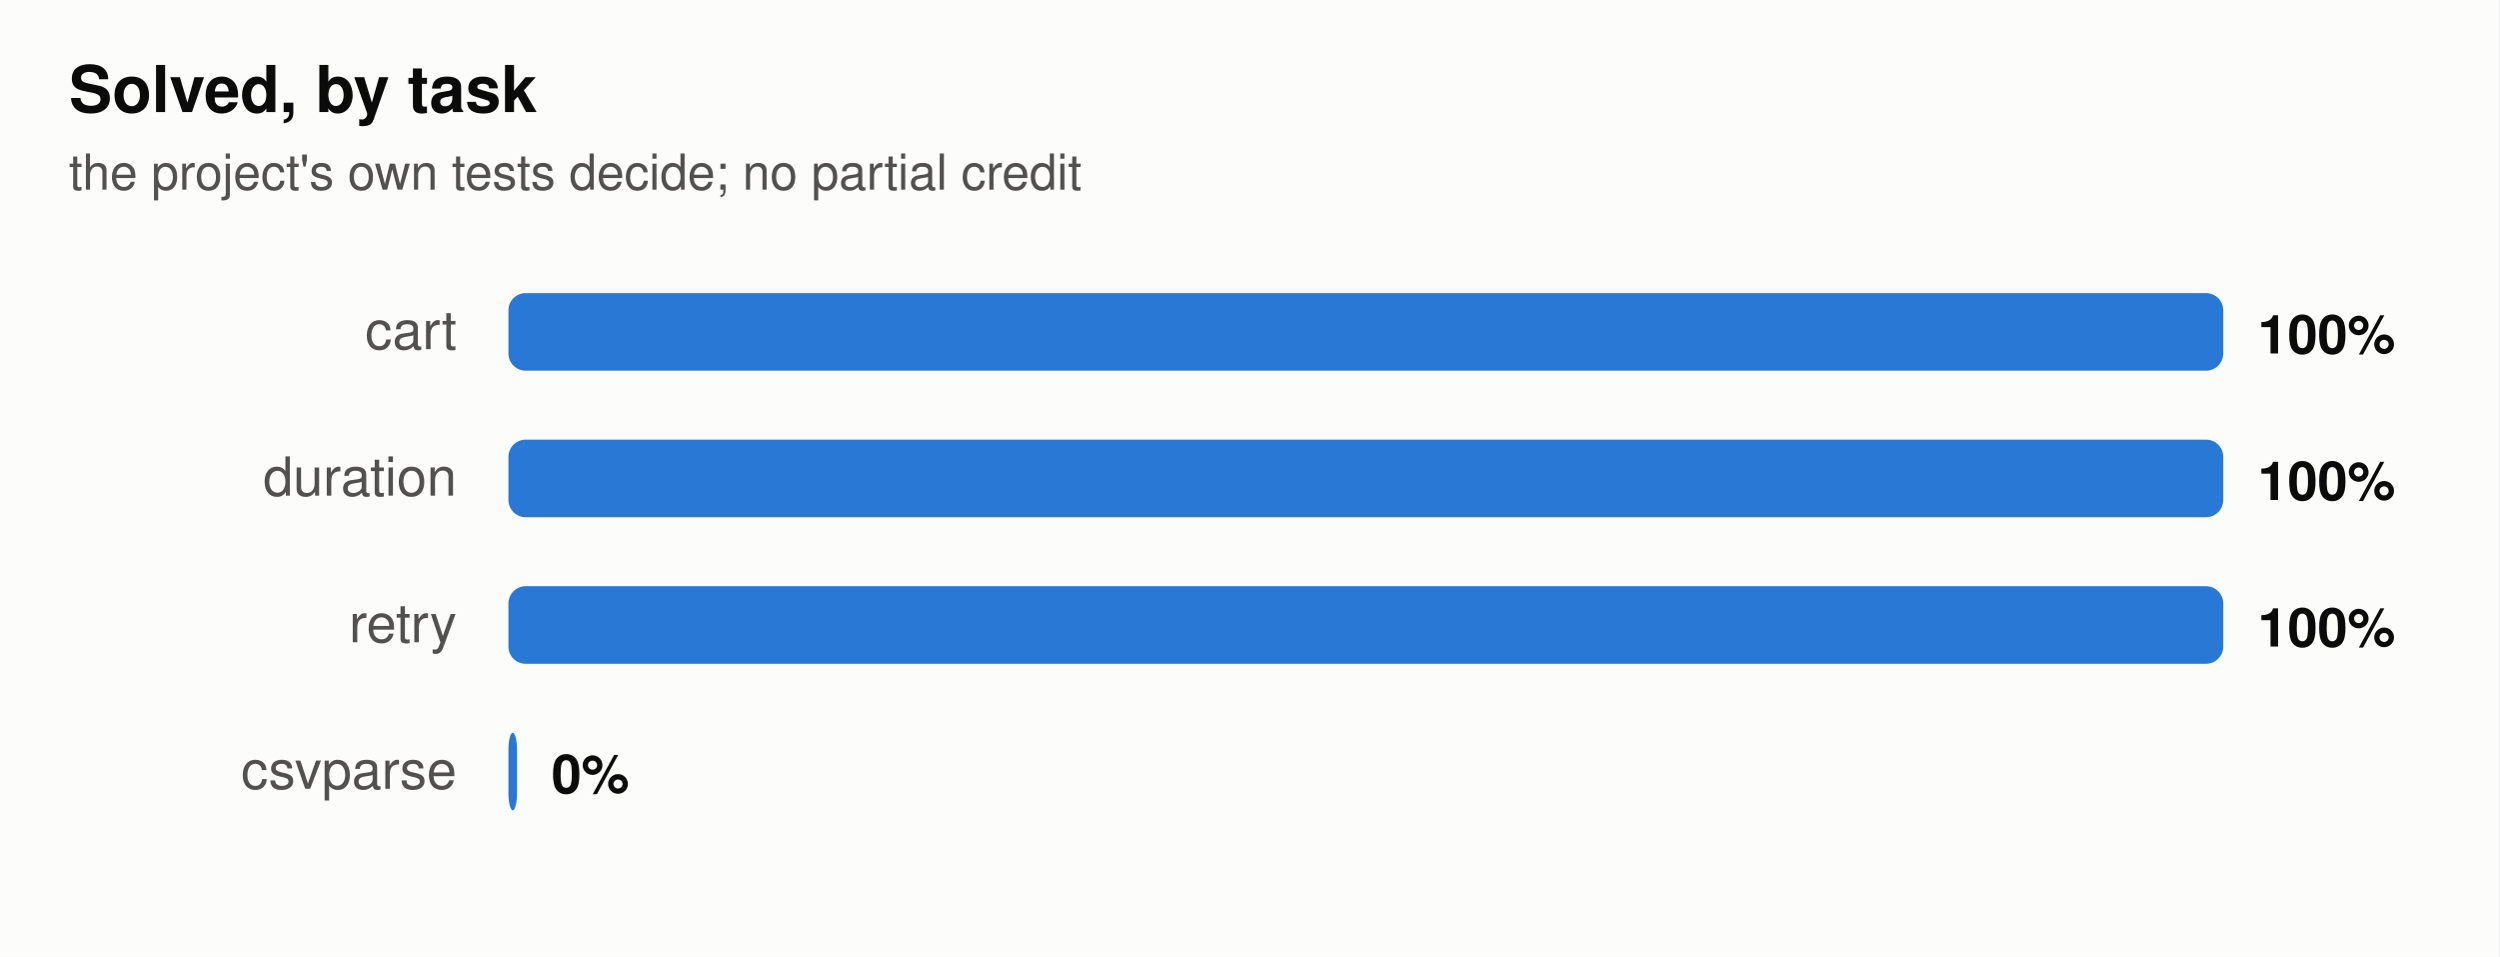
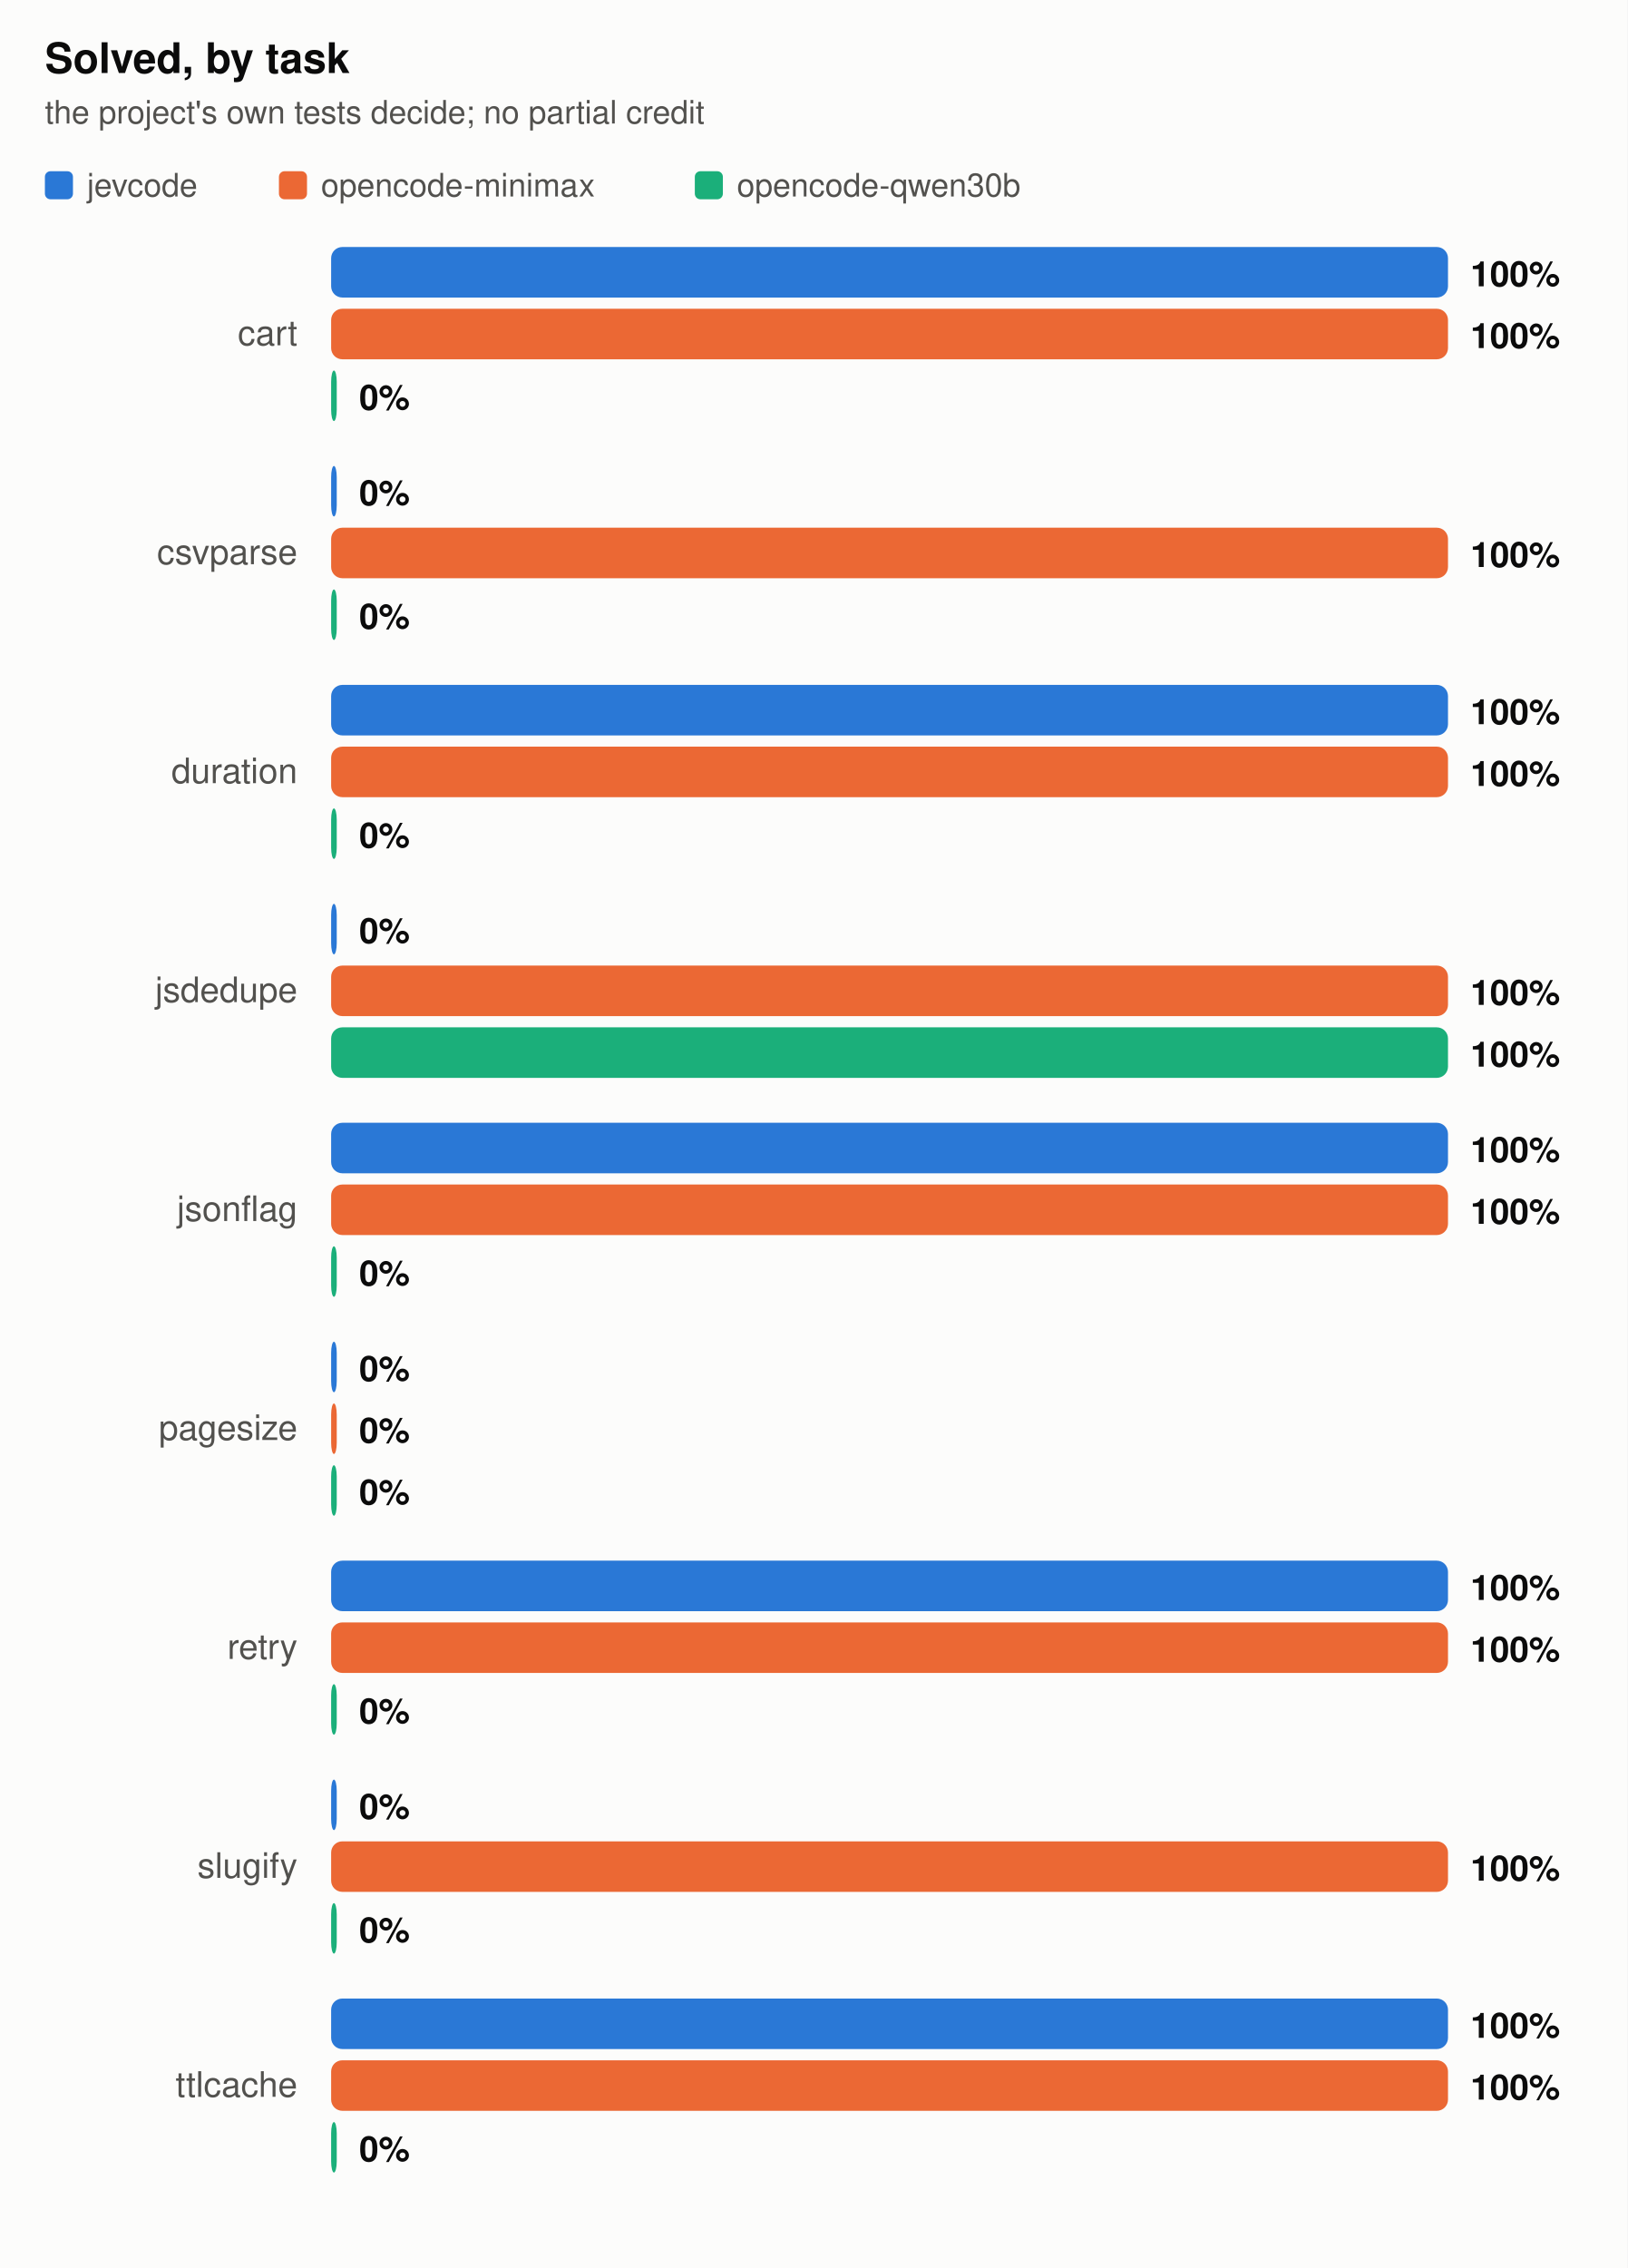
- <svg xmlns="http://www.w3.org/2000/svg" width="580" height="222" viewBox="0 0 580 222" role="img" class="s" aria-label="Solved, by task">
-   <style>.s{font-family:ui-sans-serif, -apple-system, BlinkMacSystemFont, 'Segoe UI', Helvetica, Arial, sans-serif}.t{font-weight:600;font-size:15px}.l{font-size:12.5px}.v{font-size:12.5px;font-weight:600}.c{font-size:11.5px}text{fill:#0b0b0b}.m{fill:#52514e}rect.bg{fill:#fcfcfb}.s1{fill:#2a78d6}@media (prefers-color-scheme: dark){text{fill:#ffffff}.m{fill:#c3c2b7}rect.bg{fill:#1a1a19}.s1{fill:#3987e5}}</style>
-   <rect class="bg" x="0" y="0" width="580" height="222" fill="#fcfcfb" />
+ <svg xmlns="http://www.w3.org/2000/svg" width="580" height="808" viewBox="0 0 580 808" role="img" class="s" aria-label="Solved, by task">
+   <style>.s{font-family:ui-sans-serif, -apple-system, BlinkMacSystemFont, 'Segoe UI', Helvetica, Arial, sans-serif}.t{font-weight:600;font-size:15px}.l{font-size:12.5px}.v{font-size:12.5px;font-weight:600}.c{font-size:11.5px}text{fill:#0b0b0b}.m{fill:#52514e}rect.bg{fill:#fcfcfb}.s1{fill:#2a78d6}.s2{fill:#eb6834}.s3{fill:#1baf7a}@media (prefers-color-scheme: dark){text{fill:#ffffff}.m{fill:#c3c2b7}rect.bg{fill:#1a1a19}.s1{fill:#3987e5}.s2{fill:#d95926}.s3{fill:#199e70}}</style>
+   <rect class="bg" x="0" y="0" width="580" height="808" fill="#fcfcfb" />
  <text class="t" x="16.0" y="26.0" fill="#0b0b0b">Solved, by task</text>
  <text class="c m" x="16.0" y="44.0" fill="#52514e">the project's own tests decide; no partial credit</text>
-   <text class="l m" x="106.0" y="81.0" text-anchor="end" fill="#52514e">cart</text>
-   <rect class="s1" x="118" y="68.0" width="398.0" height="18" rx="4" fill="#2a78d6" />
-   <text class="v" x="524.0" y="82.0" fill="#0b0b0b">100%</text>
-   <text class="l m" x="106.0" y="115.0" text-anchor="end" fill="#52514e">duration</text>
-   <rect class="s1" x="118" y="102.0" width="398.0" height="18" rx="4" fill="#2a78d6" />
-   <text class="v" x="524.0" y="116.0" fill="#0b0b0b">100%</text>
-   <text class="l m" x="106.0" y="149.0" text-anchor="end" fill="#52514e">retry</text>
-   <rect class="s1" x="118" y="136.0" width="398.0" height="18" rx="4" fill="#2a78d6" />
-   <text class="v" x="524.0" y="150.0" fill="#0b0b0b">100%</text>
-   <text class="l m" x="106.0" y="183.0" text-anchor="end" fill="#52514e">csvparse</text>
-   <rect class="s1" x="118" y="170.0" width="2.0" height="18" rx="4" fill="#2a78d6" />
-   <text class="v" x="128.0" y="184.0" fill="#0b0b0b">0%</text>
+   <rect class="s1" x="16.0" y="61.0" width="10" height="10" rx="2" fill="#2a78d6" />
+   <text class="c m" x="31.0" y="70.0" fill="#52514e">jevcode</text>
+   <rect class="s2" x="99.4" y="61.0" width="10" height="10" rx="2" fill="#eb6834" />
+   <text class="c m" x="114.4" y="70.0" fill="#52514e">opencode-minimax</text>
+   <rect class="s3" x="247.6" y="61.0" width="10" height="10" rx="2" fill="#1baf7a" />
+   <text class="c m" x="262.6" y="70.0" fill="#52514e">opencode-qwen30b</text>
+   <text class="l m" x="106.0" y="123.0" text-anchor="end" fill="#52514e">cart</text>
+   <rect class="s1" x="118" y="88.0" width="398.0" height="18" rx="4" fill="#2a78d6" />
+   <text class="v" x="524.0" y="102.0" fill="#0b0b0b">100%</text>
+   <rect class="s2" x="118" y="110.0" width="398.0" height="18" rx="4" fill="#eb6834" />
+   <text class="v" x="524.0" y="124.0" fill="#0b0b0b">100%</text>
+   <rect class="s3" x="118" y="132.0" width="2.0" height="18" rx="4" fill="#1baf7a" />
+   <text class="v" x="128.0" y="146.0" fill="#0b0b0b">0%</text>
+   <text class="l m" x="106.0" y="201.0" text-anchor="end" fill="#52514e">csvparse</text>
+   <rect class="s1" x="118" y="166.0" width="2.0" height="18" rx="4" fill="#2a78d6" />
+   <text class="v" x="128.0" y="180.0" fill="#0b0b0b">0%</text>
+   <rect class="s2" x="118" y="188.0" width="398.0" height="18" rx="4" fill="#eb6834" />
+   <text class="v" x="524.0" y="202.0" fill="#0b0b0b">100%</text>
+   <rect class="s3" x="118" y="210.0" width="2.0" height="18" rx="4" fill="#1baf7a" />
+   <text class="v" x="128.0" y="224.0" fill="#0b0b0b">0%</text>
+   <text class="l m" x="106.0" y="279.0" text-anchor="end" fill="#52514e">duration</text>
+   <rect class="s1" x="118" y="244.0" width="398.0" height="18" rx="4" fill="#2a78d6" />
+   <text class="v" x="524.0" y="258.0" fill="#0b0b0b">100%</text>
+   <rect class="s2" x="118" y="266.0" width="398.0" height="18" rx="4" fill="#eb6834" />
+   <text class="v" x="524.0" y="280.0" fill="#0b0b0b">100%</text>
+   <rect class="s3" x="118" y="288.0" width="2.0" height="18" rx="4" fill="#1baf7a" />
+   <text class="v" x="128.0" y="302.0" fill="#0b0b0b">0%</text>
+   <text class="l m" x="106.0" y="357.0" text-anchor="end" fill="#52514e">jsdedupe</text>
+   <rect class="s1" x="118" y="322.0" width="2.0" height="18" rx="4" fill="#2a78d6" />
+   <text class="v" x="128.0" y="336.0" fill="#0b0b0b">0%</text>
+   <rect class="s2" x="118" y="344.0" width="398.0" height="18" rx="4" fill="#eb6834" />
+   <text class="v" x="524.0" y="358.0" fill="#0b0b0b">100%</text>
+   <rect class="s3" x="118" y="366.0" width="398.0" height="18" rx="4" fill="#1baf7a" />
+   <text class="v" x="524.0" y="380.0" fill="#0b0b0b">100%</text>
+   <text class="l m" x="106.0" y="435.0" text-anchor="end" fill="#52514e">jsonflag</text>
+   <rect class="s1" x="118" y="400.0" width="398.0" height="18" rx="4" fill="#2a78d6" />
+   <text class="v" x="524.0" y="414.0" fill="#0b0b0b">100%</text>
+   <rect class="s2" x="118" y="422.0" width="398.0" height="18" rx="4" fill="#eb6834" />
+   <text class="v" x="524.0" y="436.0" fill="#0b0b0b">100%</text>
+   <rect class="s3" x="118" y="444.0" width="2.0" height="18" rx="4" fill="#1baf7a" />
+   <text class="v" x="128.0" y="458.0" fill="#0b0b0b">0%</text>
+   <text class="l m" x="106.0" y="513.0" text-anchor="end" fill="#52514e">pagesize</text>
+   <rect class="s1" x="118" y="478.0" width="2.0" height="18" rx="4" fill="#2a78d6" />
+   <text class="v" x="128.0" y="492.0" fill="#0b0b0b">0%</text>
+   <rect class="s2" x="118" y="500.0" width="2.0" height="18" rx="4" fill="#eb6834" />
+   <text class="v" x="128.0" y="514.0" fill="#0b0b0b">0%</text>
+   <rect class="s3" x="118" y="522.0" width="2.0" height="18" rx="4" fill="#1baf7a" />
+   <text class="v" x="128.0" y="536.0" fill="#0b0b0b">0%</text>
+   <text class="l m" x="106.0" y="591.0" text-anchor="end" fill="#52514e">retry</text>
+   <rect class="s1" x="118" y="556.0" width="398.0" height="18" rx="4" fill="#2a78d6" />
+   <text class="v" x="524.0" y="570.0" fill="#0b0b0b">100%</text>
+   <rect class="s2" x="118" y="578.0" width="398.0" height="18" rx="4" fill="#eb6834" />
+   <text class="v" x="524.0" y="592.0" fill="#0b0b0b">100%</text>
+   <rect class="s3" x="118" y="600.0" width="2.0" height="18" rx="4" fill="#1baf7a" />
+   <text class="v" x="128.0" y="614.0" fill="#0b0b0b">0%</text>
+   <text class="l m" x="106.0" y="669.0" text-anchor="end" fill="#52514e">slugify</text>
+   <rect class="s1" x="118" y="634.0" width="2.0" height="18" rx="4" fill="#2a78d6" />
+   <text class="v" x="128.0" y="648.0" fill="#0b0b0b">0%</text>
+   <rect class="s2" x="118" y="656.0" width="398.0" height="18" rx="4" fill="#eb6834" />
+   <text class="v" x="524.0" y="670.0" fill="#0b0b0b">100%</text>
+   <rect class="s3" x="118" y="678.0" width="2.0" height="18" rx="4" fill="#1baf7a" />
+   <text class="v" x="128.0" y="692.0" fill="#0b0b0b">0%</text>
+   <text class="l m" x="106.0" y="747.0" text-anchor="end" fill="#52514e">ttlcache</text>
+   <rect class="s1" x="118" y="712.0" width="398.0" height="18" rx="4" fill="#2a78d6" />
+   <text class="v" x="524.0" y="726.0" fill="#0b0b0b">100%</text>
+   <rect class="s2" x="118" y="734.0" width="398.0" height="18" rx="4" fill="#eb6834" />
+   <text class="v" x="524.0" y="748.0" fill="#0b0b0b">100%</text>
+   <rect class="s3" x="118" y="756.0" width="2.0" height="18" rx="4" fill="#1baf7a" />
+   <text class="v" x="128.0" y="770.0" fill="#0b0b0b">0%</text>
</svg>
